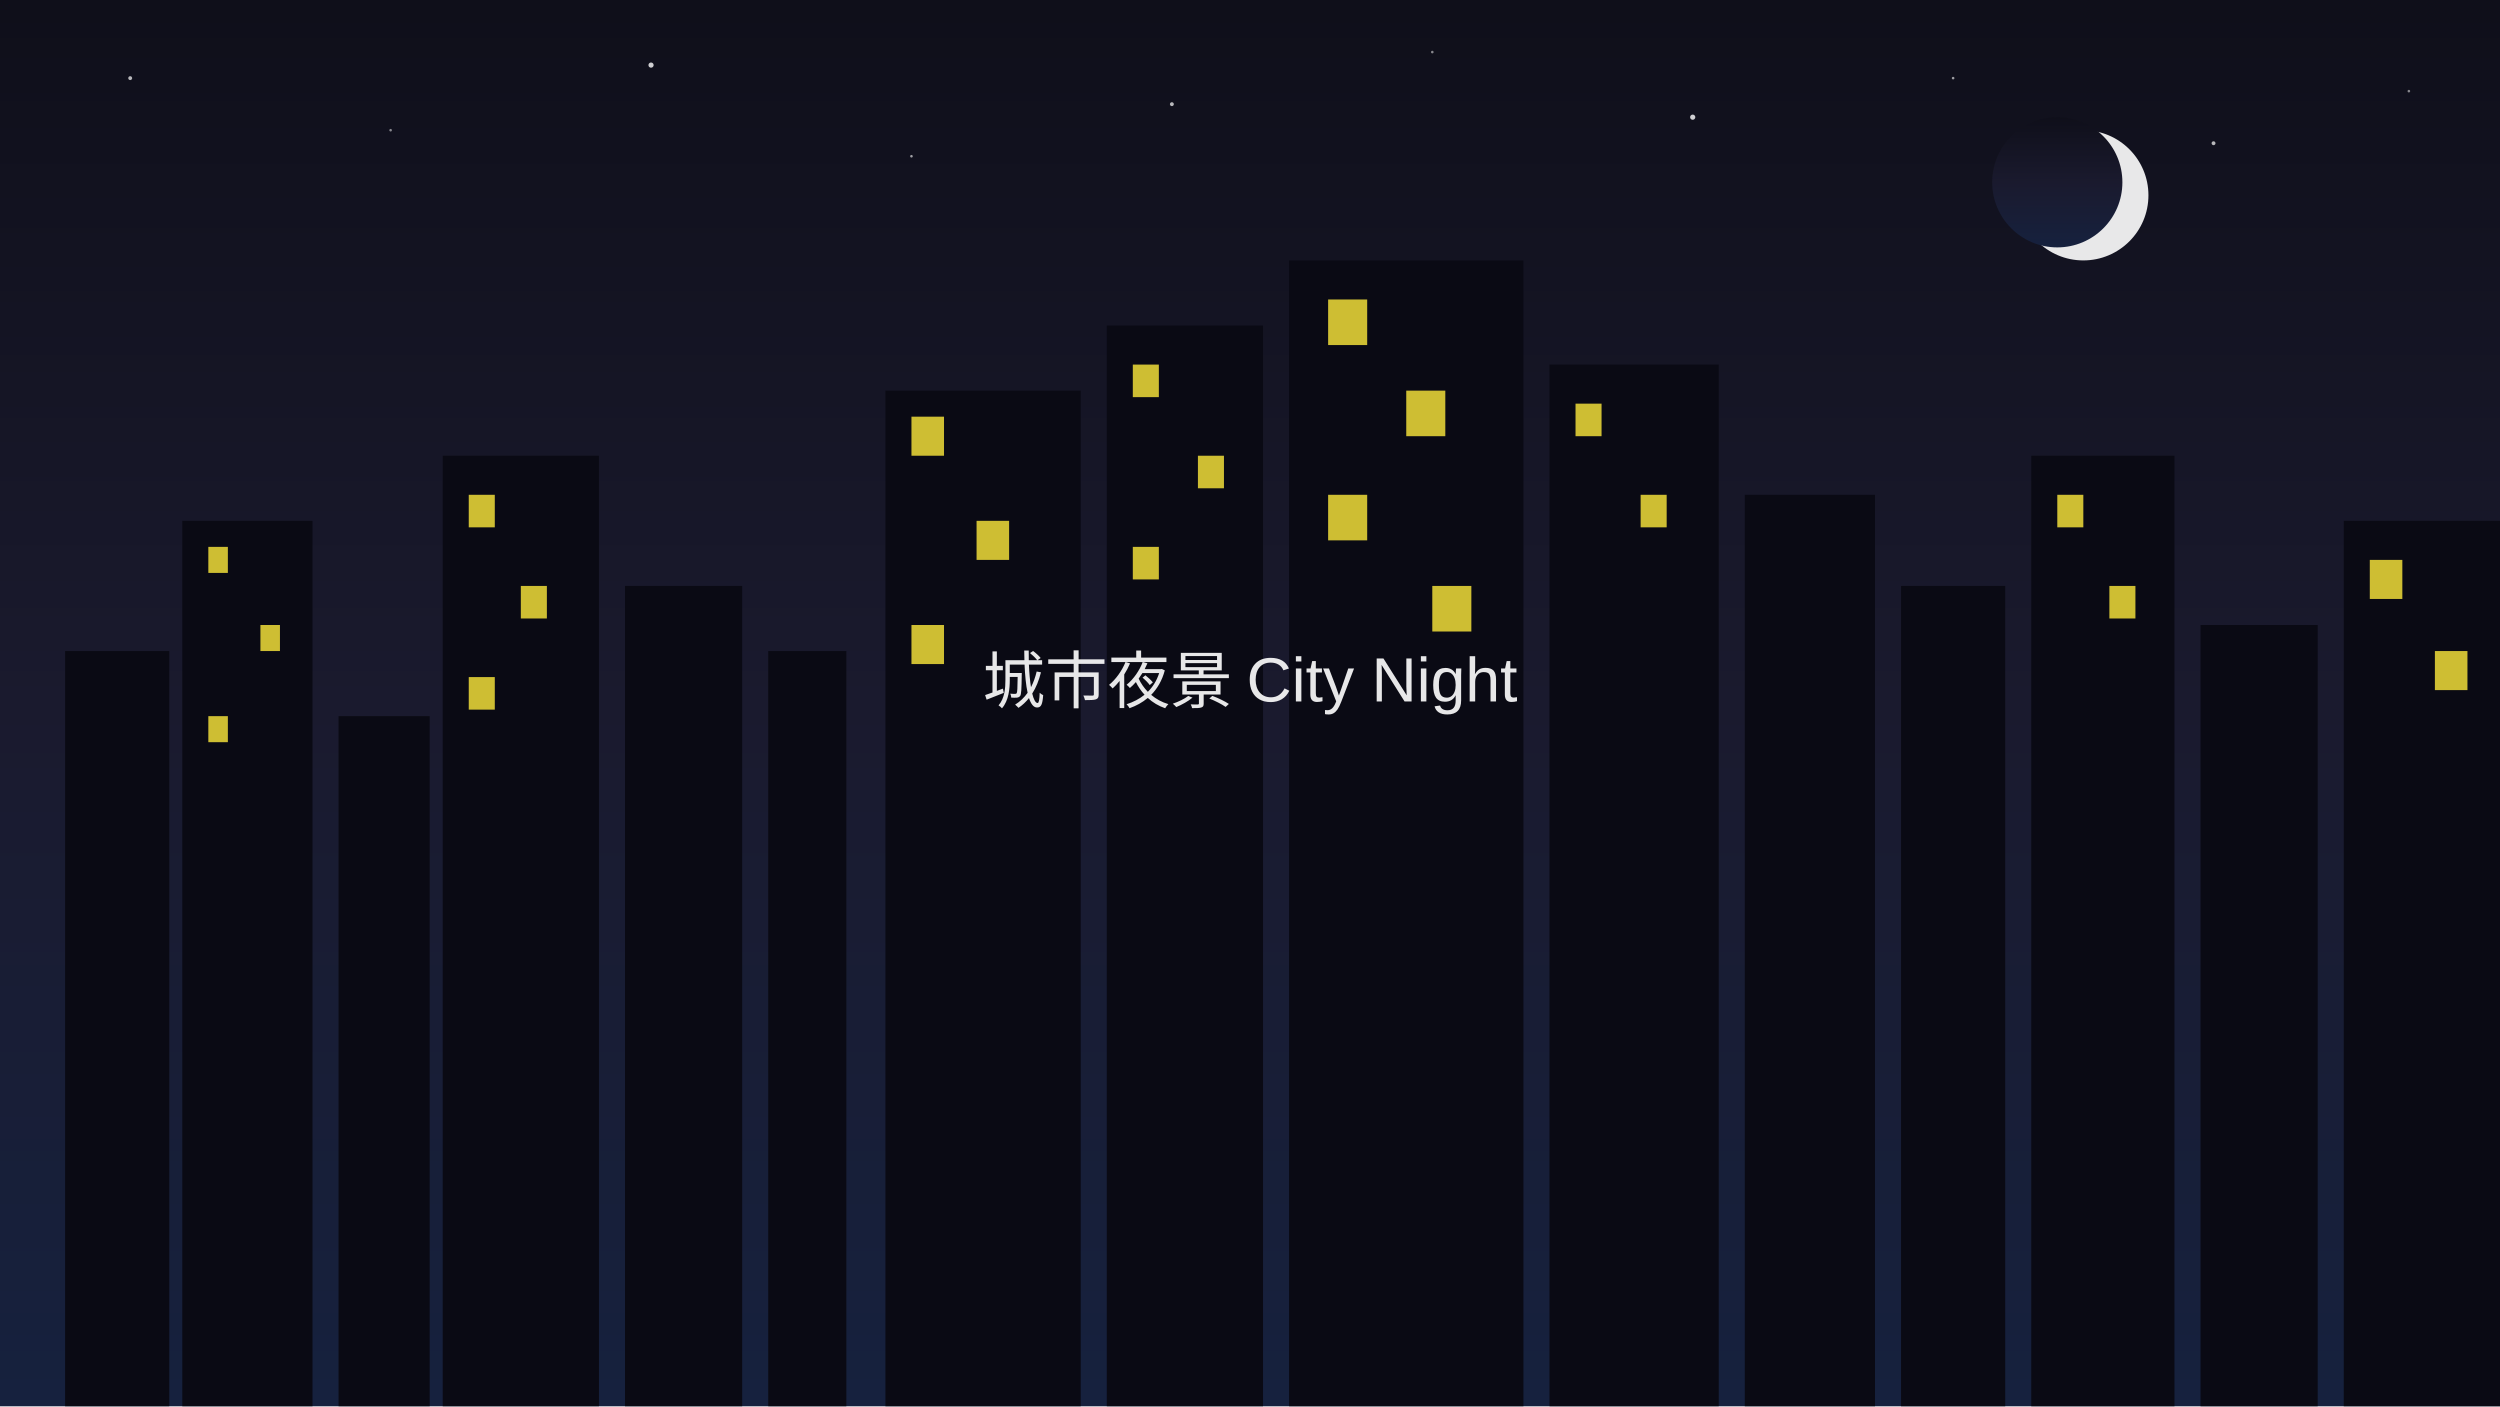
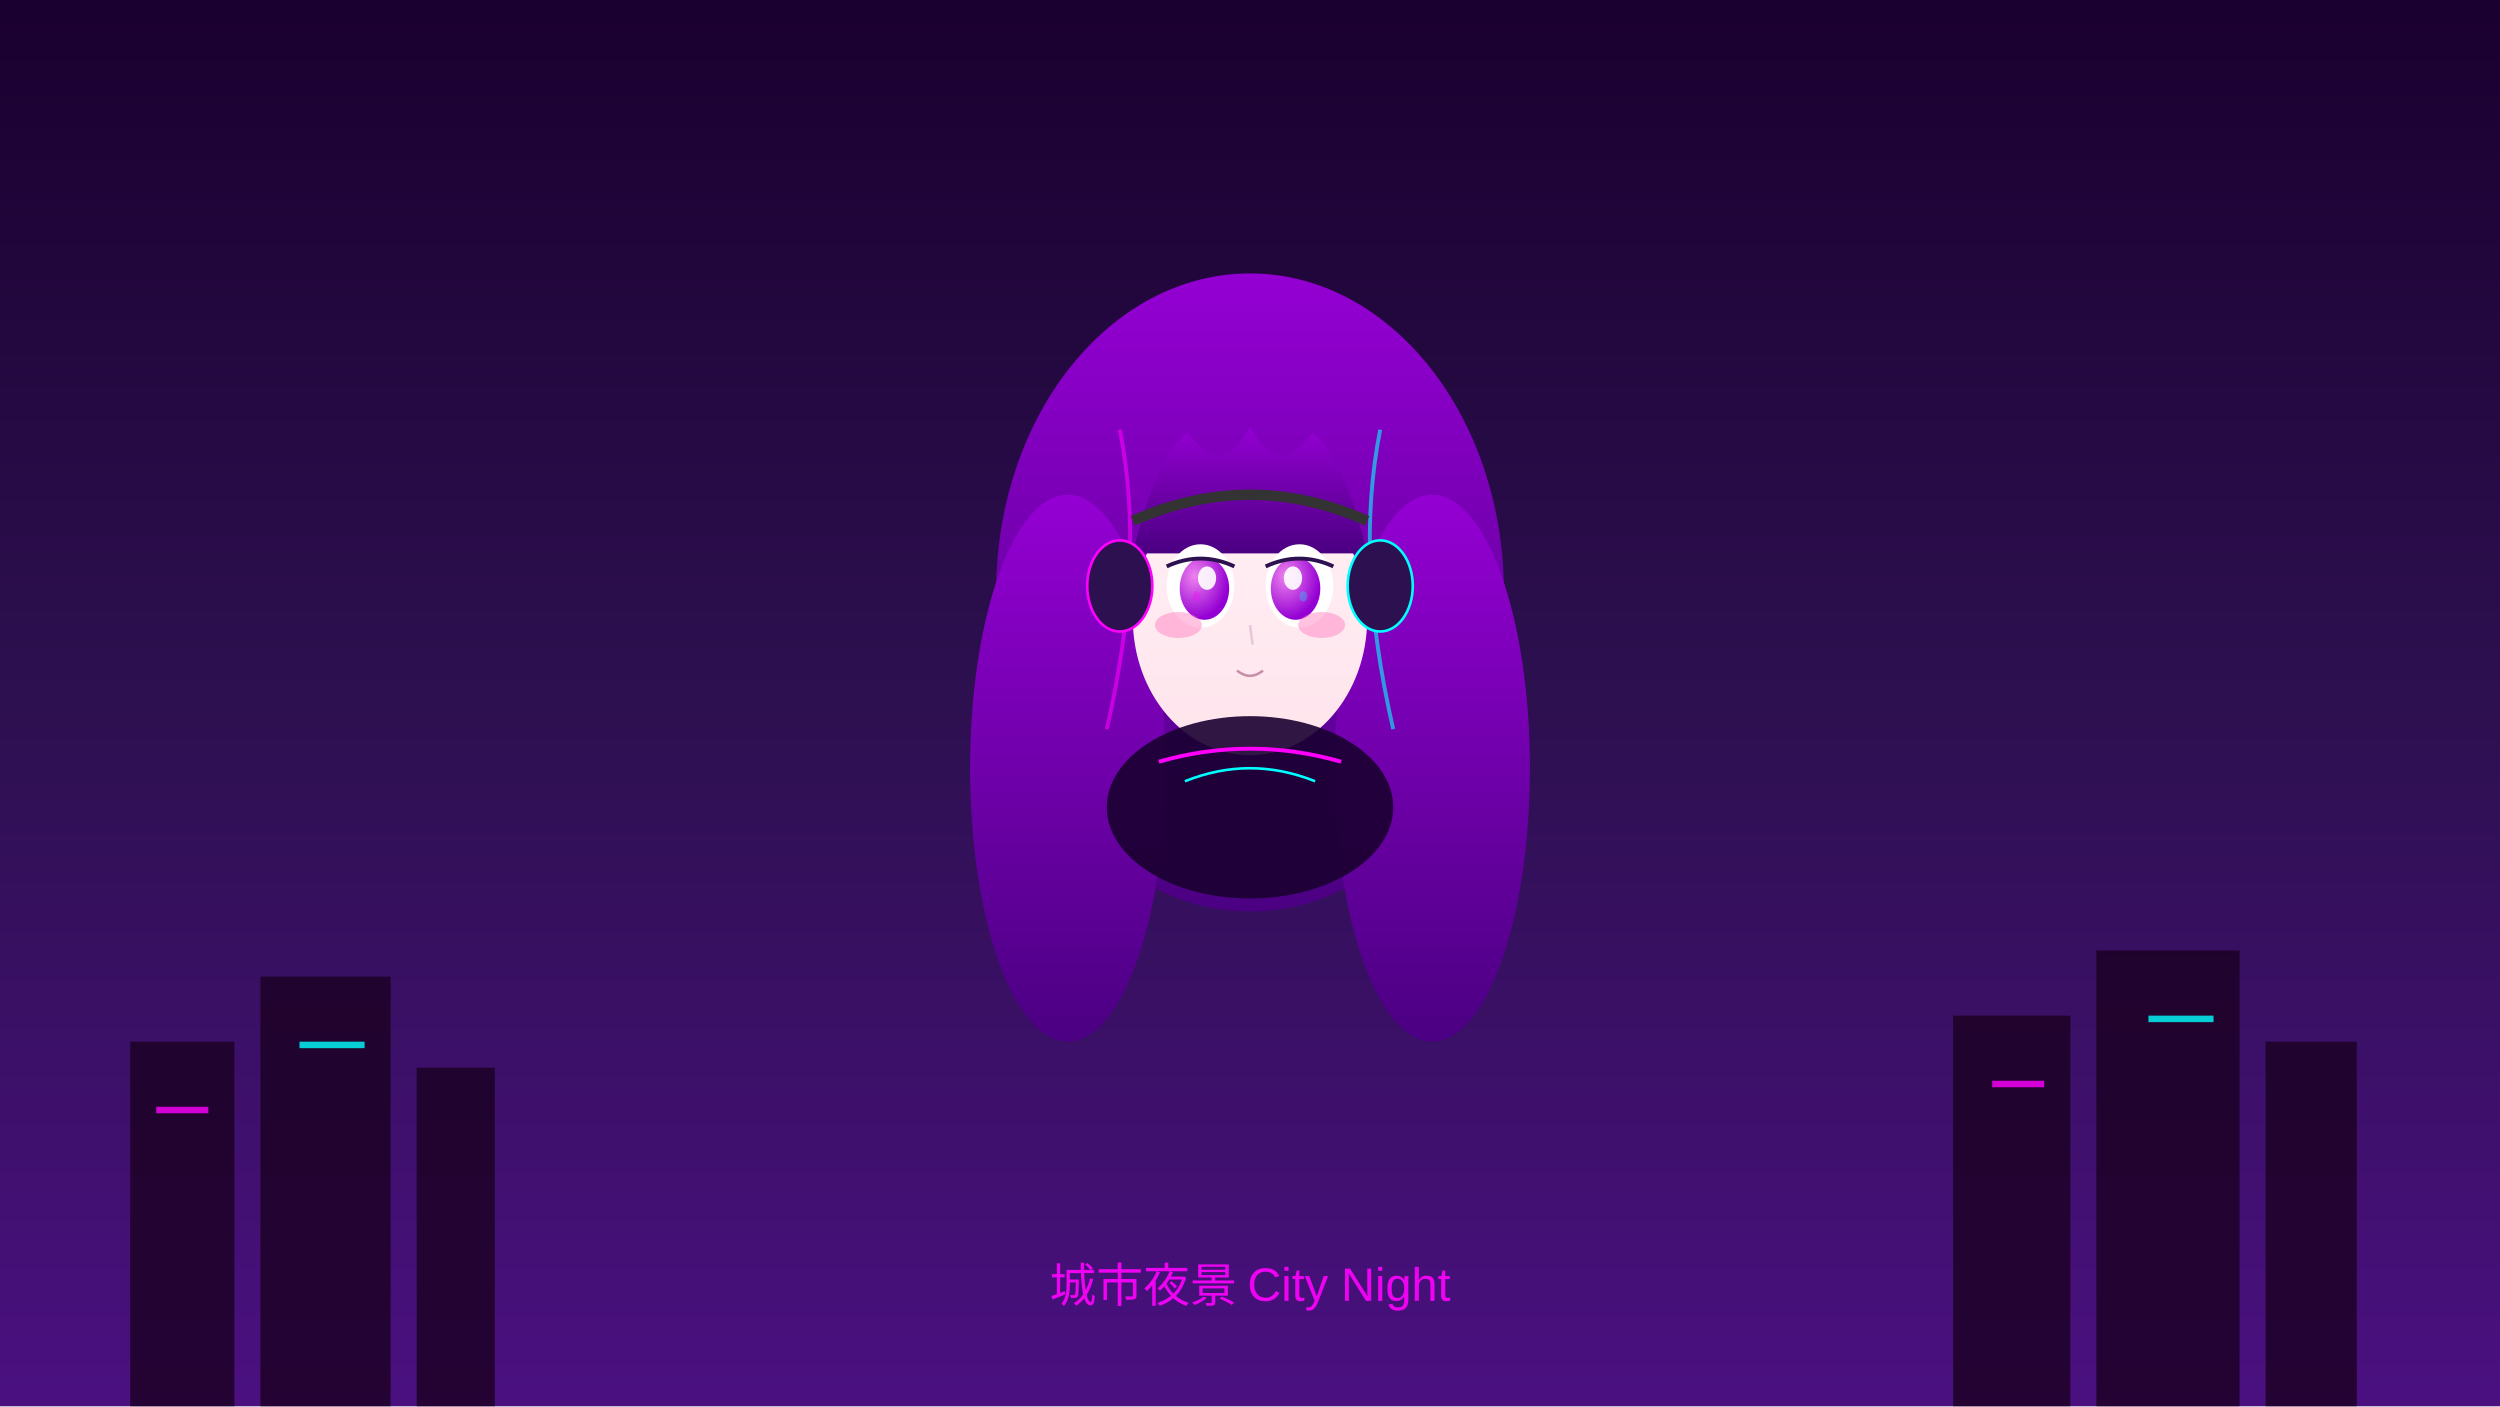
<svg xmlns="http://www.w3.org/2000/svg" viewBox="0 0 1920 1080">
  <defs>
    <linearGradient id="bg5-gradient" x1="0%" y1="0%" x2="0%" y2="100%">
-       <stop offset="0%" style="stop-color:#0f0f1a;stop-opacity:1" />
-       <stop offset="50%" style="stop-color:#1a1a2e;stop-opacity:1" />
-       <stop offset="100%" style="stop-color:#16213e;stop-opacity:1" />
+       <stop offset="0%" style="stop-color:#1a0030;stop-opacity:1" />
+       <stop offset="50%" style="stop-color:#2d1050;stop-opacity:1" />
+       <stop offset="100%" style="stop-color:#4a1080;stop-opacity:1" />
    </linearGradient>
+     <linearGradient id="hair-purple" x1="0%" y1="0%" x2="0%" y2="100%">
+       <stop offset="0%" style="stop-color:#9400d3" />
+       <stop offset="100%" style="stop-color:#4b0082" />
+     </linearGradient>
+     <linearGradient id="skin-night" x1="0%" y1="0%" x2="0%" y2="100%">
+       <stop offset="0%" style="stop-color:#fff0f5" />
+       <stop offset="100%" style="stop-color:#ffe4ec" />
+     </linearGradient>
+     <radialGradient id="eye-violet" cx="30%" cy="30%" r="70%">
+       <stop offset="0%" style="stop-color:#ee82ee" />
+       <stop offset="100%" style="stop-color:#9400d3" />
+     </radialGradient>
  </defs>
  <rect width="100%" height="100%" fill="url(#bg5-gradient)" />
-   <g fill="#0a0a14">
-     <rect x="50" y="500" width="80" height="580" />
-     <rect x="140" y="400" width="100" height="680" />
-     <rect x="260" y="550" width="70" height="530" />
-     <rect x="340" y="350" width="120" height="730" />
-     <rect x="480" y="450" width="90" height="630" />
-     <rect x="590" y="500" width="60" height="580" />
-     <rect x="680" y="300" width="150" height="780" />
-     <rect x="850" y="250" width="120" height="830" />
-     <rect x="990" y="200" width="180" height="880" />
-     <rect x="1190" y="280" width="130" height="800" />
-     <rect x="1340" y="380" width="100" height="700" />
-     <rect x="1460" y="450" width="80" height="630" />
-     <rect x="1560" y="350" width="110" height="730" />
-     <rect x="1690" y="480" width="90" height="600" />
-     <rect x="1800" y="400" width="120" height="680" />
+   <g fill="#1a0020" opacity="0.8">
+     <rect x="100" y="800" width="80" height="280" />
+     <rect x="200" y="750" width="100" height="330" />
+     <rect x="320" y="820" width="60" height="260" />
+     <rect x="1500" y="780" width="90" height="300" />
+     <rect x="1610" y="730" width="110" height="350" />
+     <rect x="1740" y="800" width="70" height="280" />
  </g>
-   <g fill="#ffeb3b" opacity="0.8">
-     <rect x="160" y="420" width="15" height="20" />
-     <rect x="200" y="480" width="15" height="20" />
-     <rect x="160" y="550" width="15" height="20" />
-     <rect x="360" y="380" width="20" height="25" />
-     <rect x="400" y="450" width="20" height="25" />
-     <rect x="360" y="520" width="20" height="25" />
-     <rect x="700" y="320" width="25" height="30" />
-     <rect x="750" y="400" width="25" height="30" />
-     <rect x="700" y="480" width="25" height="30" />
-     <rect x="870" y="280" width="20" height="25" />
-     <rect x="920" y="350" width="20" height="25" />
-     <rect x="870" y="420" width="20" height="25" />
-     <rect x="1020" y="230" width="30" height="35" />
-     <rect x="1080" y="300" width="30" height="35" />
-     <rect x="1020" y="380" width="30" height="35" />
-     <rect x="1100" y="450" width="30" height="35" />
-     <rect x="1210" y="310" width="20" height="25" />
-     <rect x="1260" y="380" width="20" height="25" />
-     <rect x="1580" y="380" width="20" height="25" />
-     <rect x="1620" y="450" width="20" height="25" />
-     <rect x="1820" y="430" width="25" height="30" />
-     <rect x="1870" y="500" width="25" height="30" />
+   <g>
+     <rect x="120" y="850" width="40" height="5" fill="#ff00ff" opacity="0.8" />
+     <rect x="230" y="800" width="50" height="5" fill="#00ffff" opacity="0.8" />
+     <rect x="1530" y="830" width="40" height="5" fill="#ff00ff" opacity="0.8" />
+     <rect x="1650" y="780" width="50" height="5" fill="#00ffff" opacity="0.8" />
  </g>
-   <g fill="#fff">
-     <circle cx="100" cy="60" r="1.5" opacity="0.7" />
-     <circle cx="300" cy="100" r="1" opacity="0.5" />
-     <circle cx="500" cy="50" r="2" opacity="0.8" />
-     <circle cx="700" cy="120" r="1" opacity="0.6" />
-     <circle cx="900" cy="80" r="1.5" opacity="0.7" />
-     <circle cx="1100" cy="40" r="1" opacity="0.5" />
-     <circle cx="1300" cy="90" r="2" opacity="0.8" />
-     <circle cx="1500" cy="60" r="1" opacity="0.6" />
-     <circle cx="1700" cy="110" r="1.5" opacity="0.7" />
-     <circle cx="1850" cy="70" r="1" opacity="0.5" />
+   <g transform="translate(960, 480)">
+     <ellipse cx="0" cy="-25" rx="195" ry="245" fill="url(#hair-purple)" />
+     <ellipse cx="-140" cy="110" rx="75" ry="210" fill="url(#hair-purple)" />
+     <ellipse cx="140" cy="110" rx="75" ry="210" fill="url(#hair-purple)" />
+     <path d="M-100,-150 Q-80,-50 -110,80" stroke="#ff00ff" stroke-width="3" fill="none" opacity="0.6" />
+     <path d="M100,-150 Q80,-50 110,80" stroke="#00ffff" stroke-width="3" fill="none" opacity="0.6" />
+     <ellipse cx="0" cy="-5" rx="90" ry="105" fill="url(#skin-night)" />
+     <path d="M-90,-55 Q-72,-130 -48,-148 Q-22,-112 0,-152 Q22,-112 48,-148 Q72,-130 90,-55" fill="url(#hair-purple)" />
+     <g transform="translate(-38, -30)">
+       <ellipse cx="0" cy="0" rx="26" ry="32" fill="#fff" />
+       <ellipse cx="3" cy="2" rx="19" ry="24" fill="url(#eye-violet)" />
+       <ellipse cx="5" cy="-6" rx="7" ry="9" fill="#fff" opacity="0.9" />
+       <ellipse cx="-3" cy="8" rx="3" ry="4" fill="#ff00ff" opacity="0.3" />
+       <path d="M-26,-15 Q0,-27 26,-15" stroke="#2d1050" stroke-width="3" fill="none" />
+     </g>
+     <g transform="translate(38, -30)">
+       <ellipse cx="0" cy="0" rx="26" ry="32" fill="#fff" />
+       <ellipse cx="-3" cy="2" rx="19" ry="24" fill="url(#eye-violet)" />
+       <ellipse cx="-5" cy="-6" rx="7" ry="9" fill="#fff" opacity="0.9" />
+       <ellipse cx="3" cy="8" rx="3" ry="4" fill="#00ffff" opacity="0.3" />
+       <path d="M-26,-15 Q0,-27 26,-15" stroke="#2d1050" stroke-width="3" fill="none" />
+     </g>
+     <ellipse cx="-55" cy="0" rx="18" ry="10" fill="#ff69b4" opacity="0.4" />
+     <ellipse cx="55" cy="0" rx="18" ry="10" fill="#ff69b4" opacity="0.4" />
+     <path d="M0,0 L2,15" stroke="#e8c8d8" stroke-width="2" fill="none" />
+     <path d="M-10,35 Q0,43 10,35" stroke="#c890a8" stroke-width="2" fill="none" />
+     <ellipse cx="-100" cy="-30" rx="25" ry="35" fill="#2d1050" stroke="#ff00ff" stroke-width="2" />
+     <ellipse cx="100" cy="-30" rx="25" ry="35" fill="#2d1050" stroke="#00ffff" stroke-width="2" />
+     <path d="M-90,-80 Q0,-120 90,-80" stroke="#333" stroke-width="8" fill="none" />
+     <ellipse cx="0" cy="140" rx="110" ry="70" fill="#1a0030" opacity="0.9" />
+     <path d="M-70,105 Q0,85 70,105" stroke="#ff00ff" stroke-width="3" fill="none" />
+     <path d="M-50,120 Q0,100 50,120" stroke="#00ffff" stroke-width="2" fill="none" />
  </g>
-   <circle cx="1600" cy="150" r="50" fill="#fff" opacity="0.9" />
-   <circle cx="1580" cy="140" r="50" fill="url(#bg5-gradient)" />
-   <text x="960" y="540" text-anchor="middle" font-family="Arial, sans-serif" font-size="48" fill="#fff" opacity="0.9">城市夜景 City Night</text>
+   <text x="960" y="1000" text-anchor="middle" font-family="Arial, sans-serif" font-size="36" fill="#ff00ff" opacity="0.9">城市夜景 City Night</text>
</svg>
